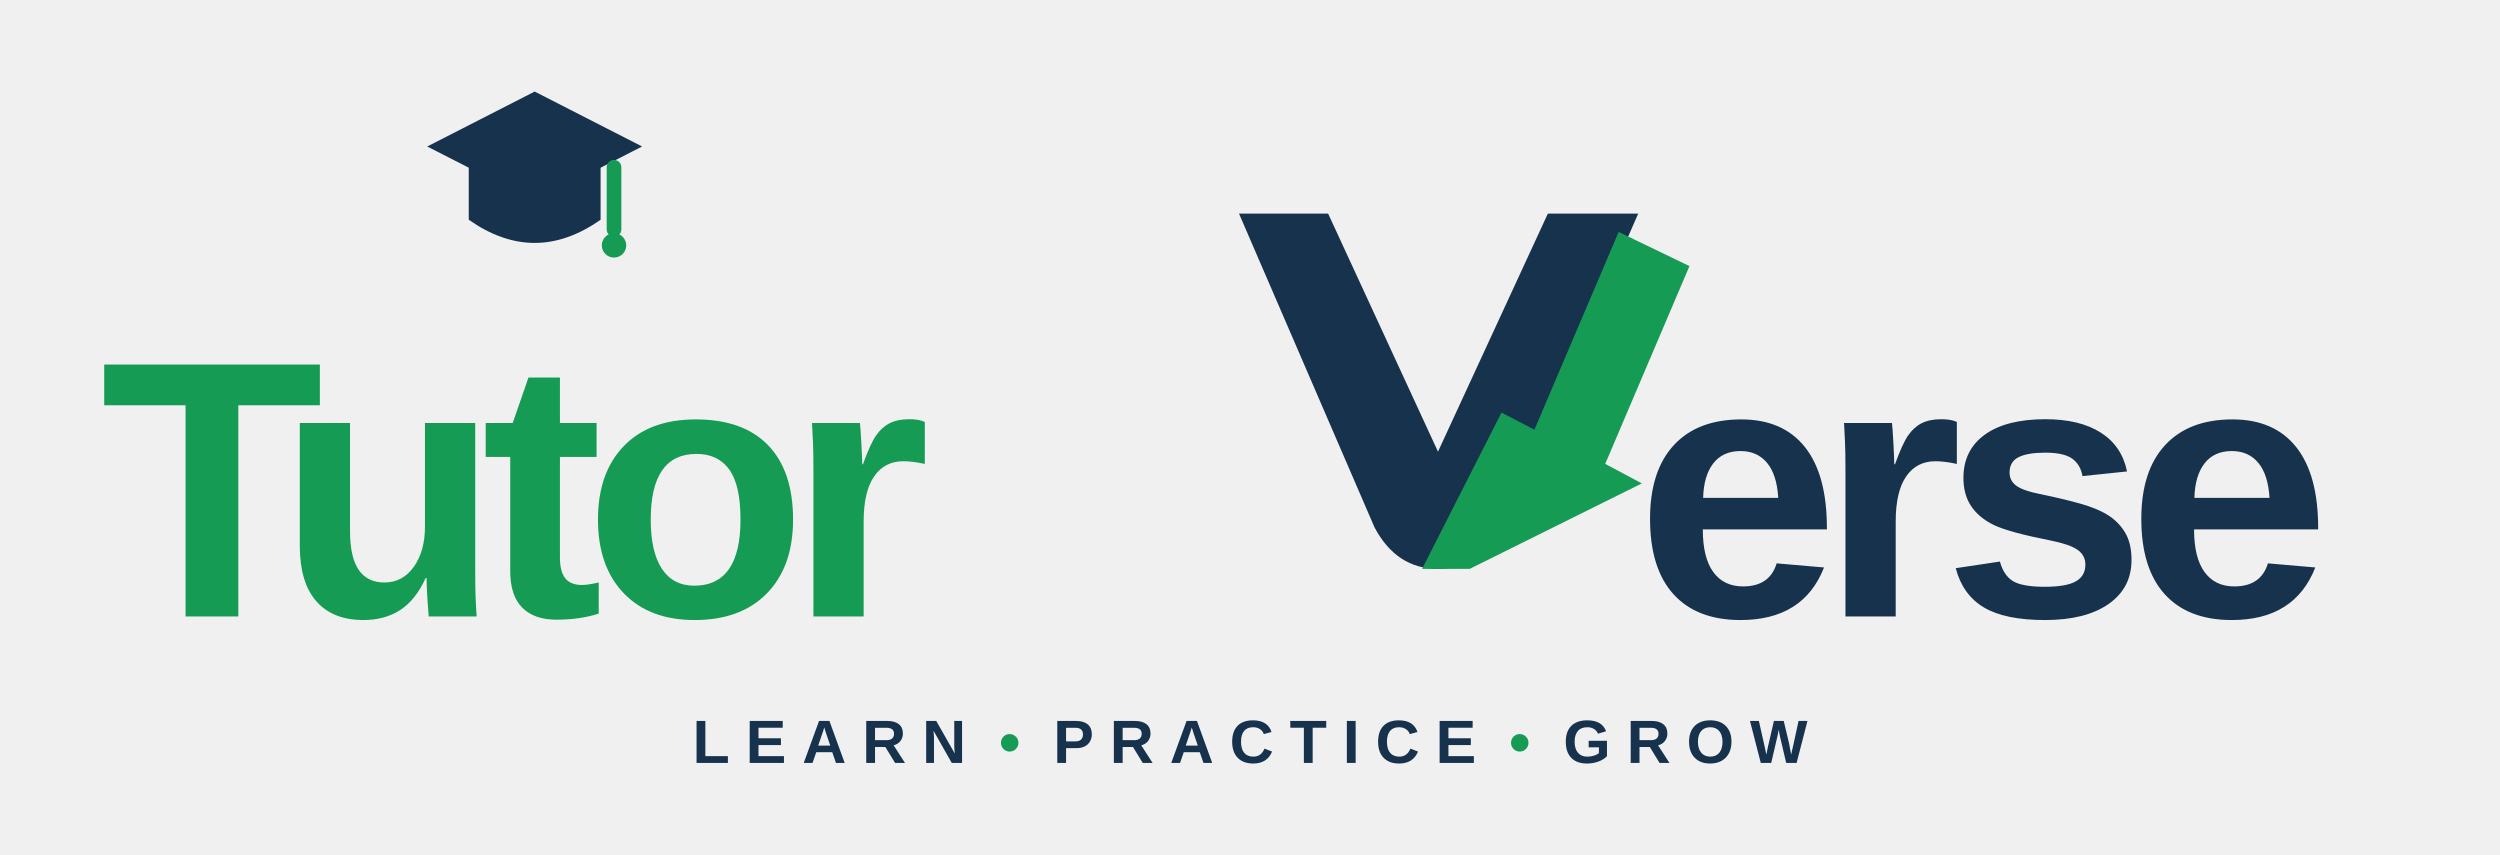
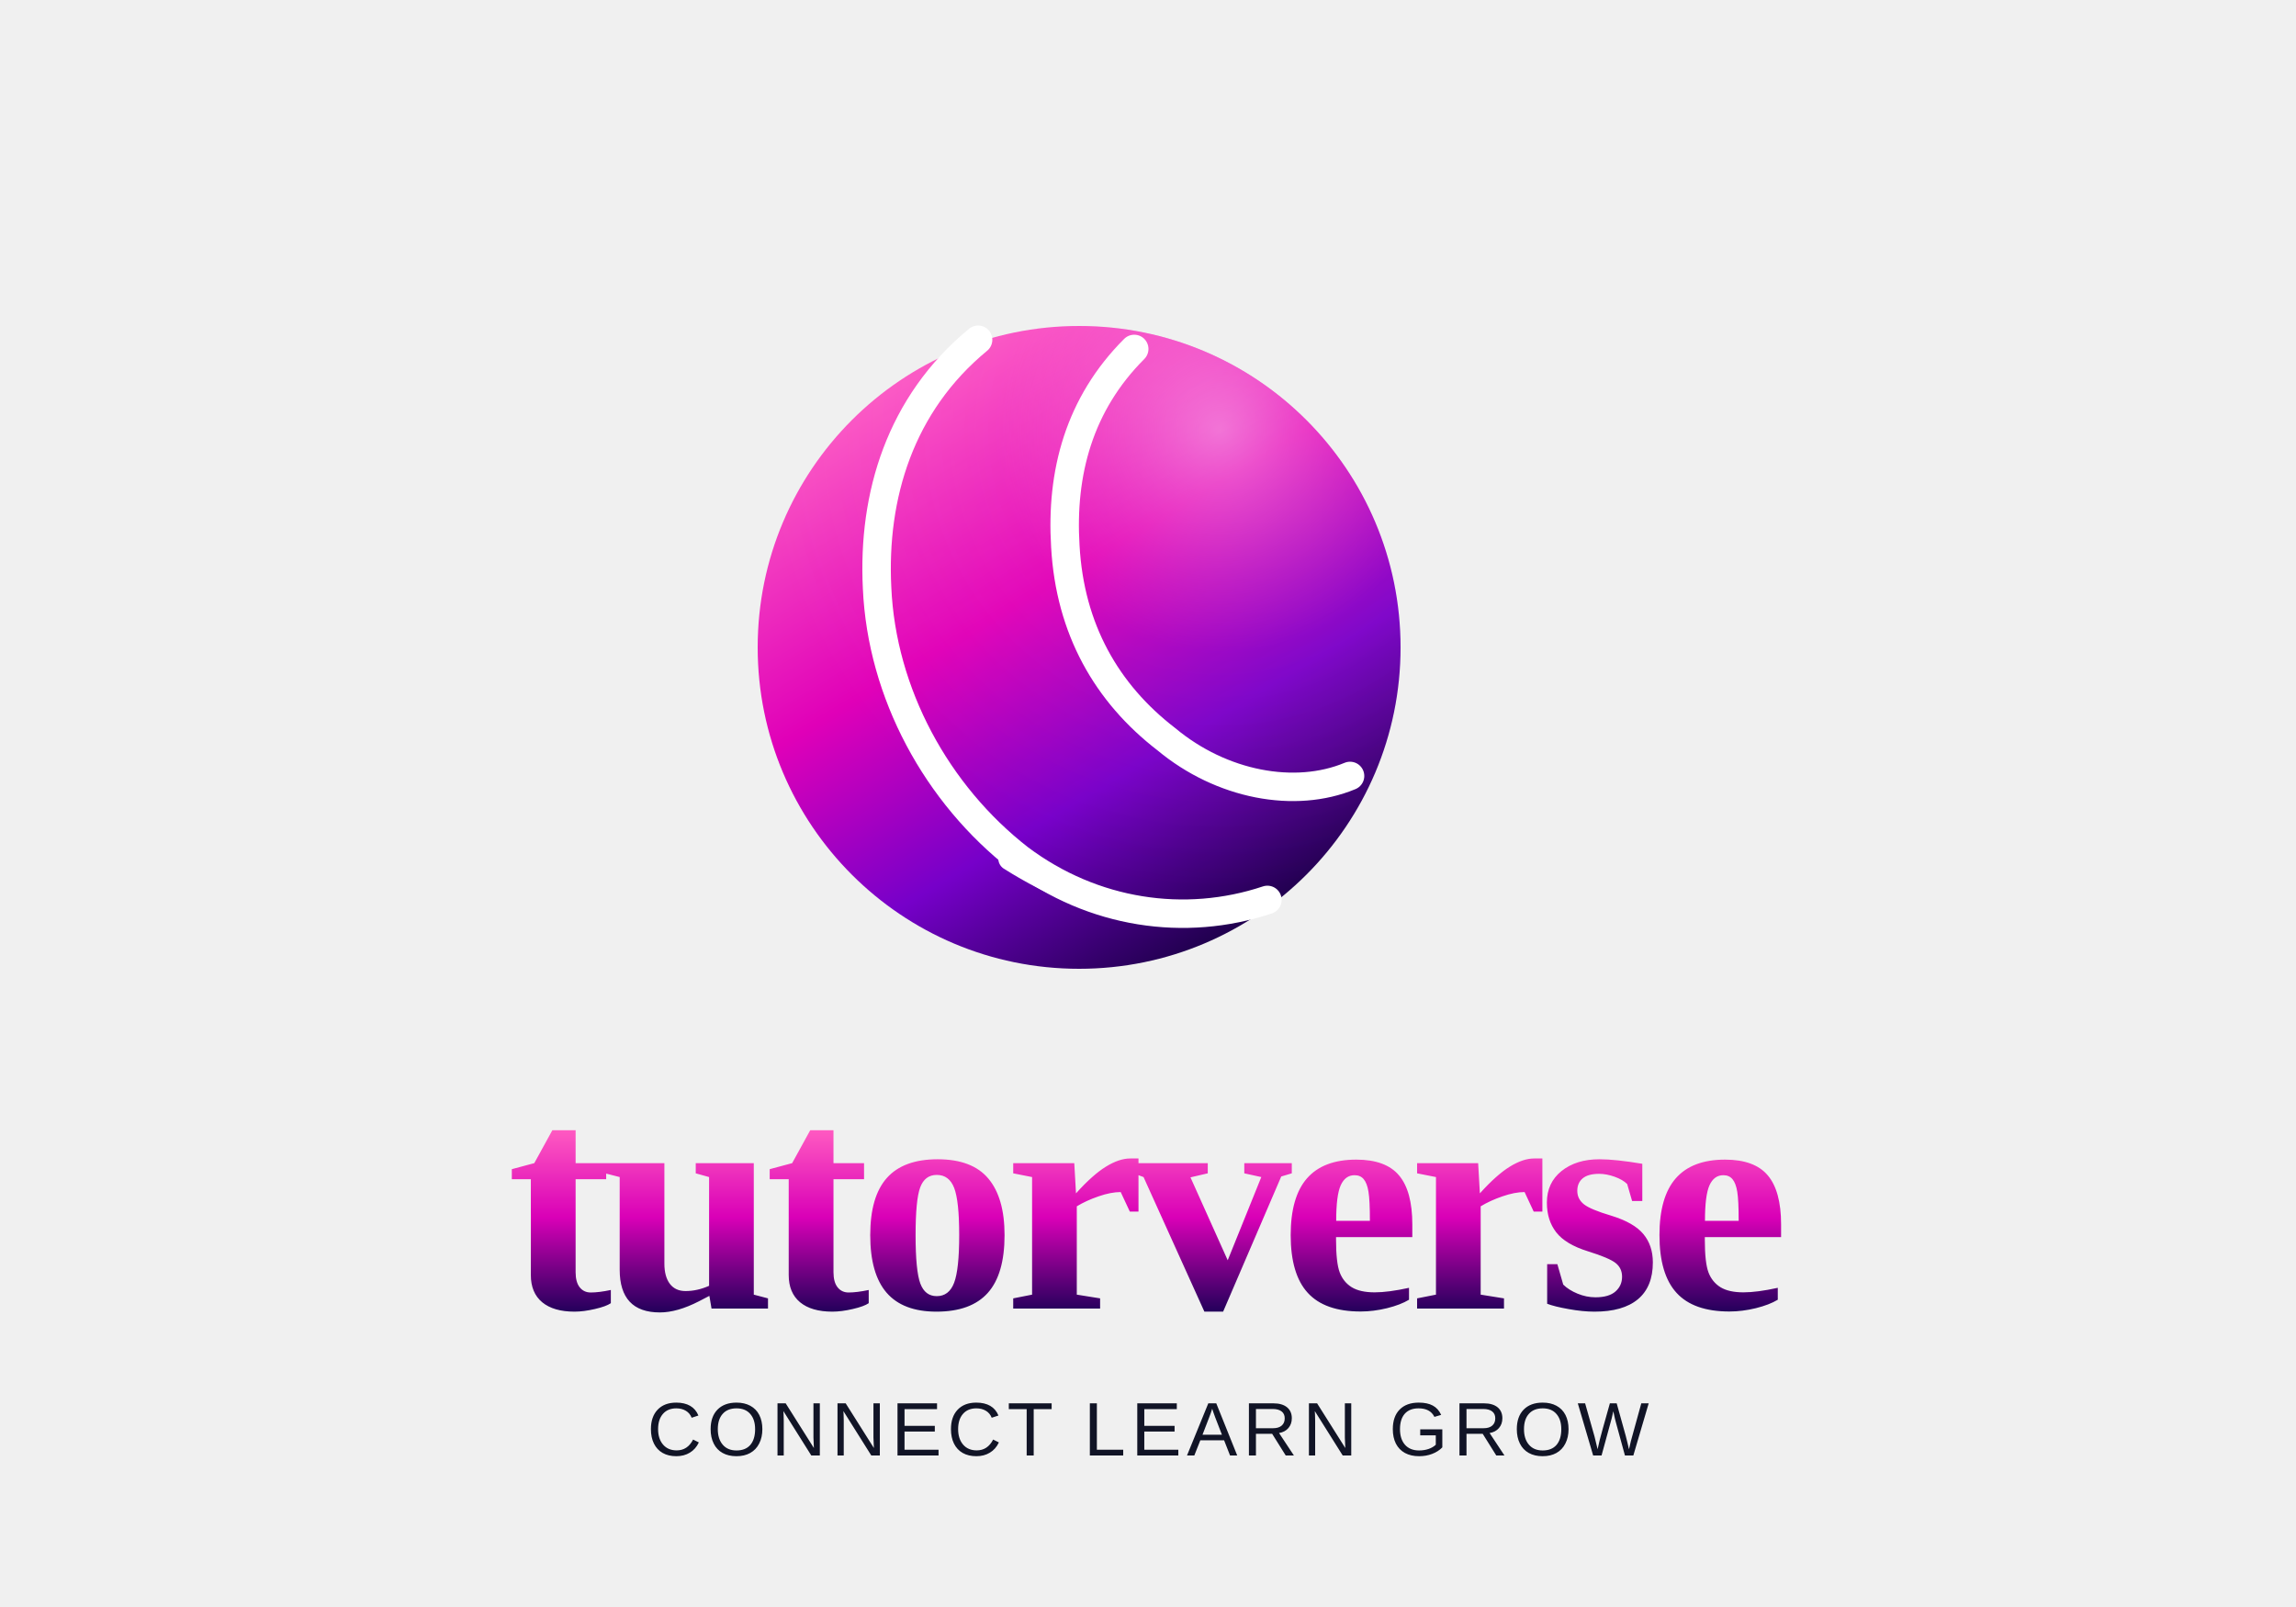
- <svg xmlns="http://www.w3.org/2000/svg" viewBox="0 0 2048 700" role="img" aria-labelledby="title desc">
-   <g font-family="Arial, Helvetica, sans-serif" font-weight="900">
-     <text x="82" y="505" font-size="300" letter-spacing="-16" fill="#169B55">Tutor</text>
-     <path d="M1015 175 L1088 175 L1178 370 L1268 175 L1342 175 L1230 432 Q1212 466 1178 466 Q1144 466 1126 432 Z" fill="#17324D" />
-     <path d="M1165 466 L1230 338 L1257 352 L1326 190 L1384 218 L1315 380 L1345 396 L1204 466 Z" fill="#169B55" />
-     <text x="1340" y="505" font-size="300" letter-spacing="-16" fill="#17324D">erse</text>
-     <g transform="translate(350 75)">
-       <path d="M0 45 L88 0 L176 45 L88 90 Z" fill="#17324D" />
-       <path d="M34 59 L88 87 L142 59 L142 105 Q88 143 34 105 Z" fill="#17324D" />
-       <path d="M153 62 L153 113" stroke="#169B55" stroke-width="12" stroke-linecap="round" />
-       <circle cx="153" cy="126" r="10" fill="#169B55" />
-     </g>
-   </g>
-   <text x="1024" y="625" text-anchor="middle" font-family="Arial, Helvetica, sans-serif" font-size="50" font-weight="700" letter-spacing="13" fill="#17324D">LEARN <tspan fill="#169B55">•</tspan> PRACTICE <tspan fill="#169B55">•</tspan> GROW</text>
+ <svg xmlns="http://www.w3.org/2000/svg" viewBox="0 0 500 350" role="img" aria-labelledby="title desc">
+   <defs>
+     <linearGradient id="sphere" x1="0.18" y1="0.05" x2="0.72" y2="0.95">
+       <stop offset="0" stop-color="#ff65c6" />
+       <stop offset=".42" stop-color="#e000b8" />
+       <stop offset=".72" stop-color="#7600c9" />
+       <stop offset="1" stop-color="#21004f" />
+     </linearGradient>
+     <linearGradient id="word" x1="0" y1="0" x2="0" y2="1">
+       <stop offset="0" stop-color="#ff5ac1" />
+       <stop offset=".48" stop-color="#d900b7" />
+       <stop offset="1" stop-color="#22005a" />
+     </linearGradient>
+     <radialGradient id="shine" cx=".72" cy=".16" r=".72">
+       <stop offset="0" stop-color="#ffd8f2" stop-opacity=".5" />
+       <stop offset=".48" stop-color="#ff76d0" stop-opacity=".08" />
+       <stop offset="1" stop-color="#ff76d0" stop-opacity="0" />
+     </radialGradient>
+   </defs>
+   <circle cx="235" cy="141" r="70" fill="url(#sphere)" />
+   <circle cx="235" cy="141" r="70" fill="url(#shine)" />
+   <path d="M213 74 C196 88 190 108 191 128 C192 151 204 173 222 187 C238 199 258 202 276 196" fill="none" stroke="#fff" stroke-width="6.2" stroke-linecap="round" />
+   <path d="M247 76 C235 88 231 103 232 119 C233 137 241 151 254 161 C266 171 282 174 294 169" fill="none" stroke="#fff" stroke-width="6.2" stroke-linecap="round" />
+   <path d="M220 187 C239 199 258 202 276 196" fill="none" stroke="#fff" stroke-width="5.2" stroke-linecap="round" />
+   <text x="250" y="285" text-anchor="middle" font-family="Georgia, Times New Roman, serif" font-size="69" font-weight="600" letter-spacing="-2.6" fill="url(#word)">tutorverse</text>
+   <text x="250" y="317" text-anchor="middle" font-family="Arial, Helvetica, sans-serif" font-size="16.5" letter-spacing="1.15" fill="#111426">CONNECT LEARN GROW</text>
</svg>
